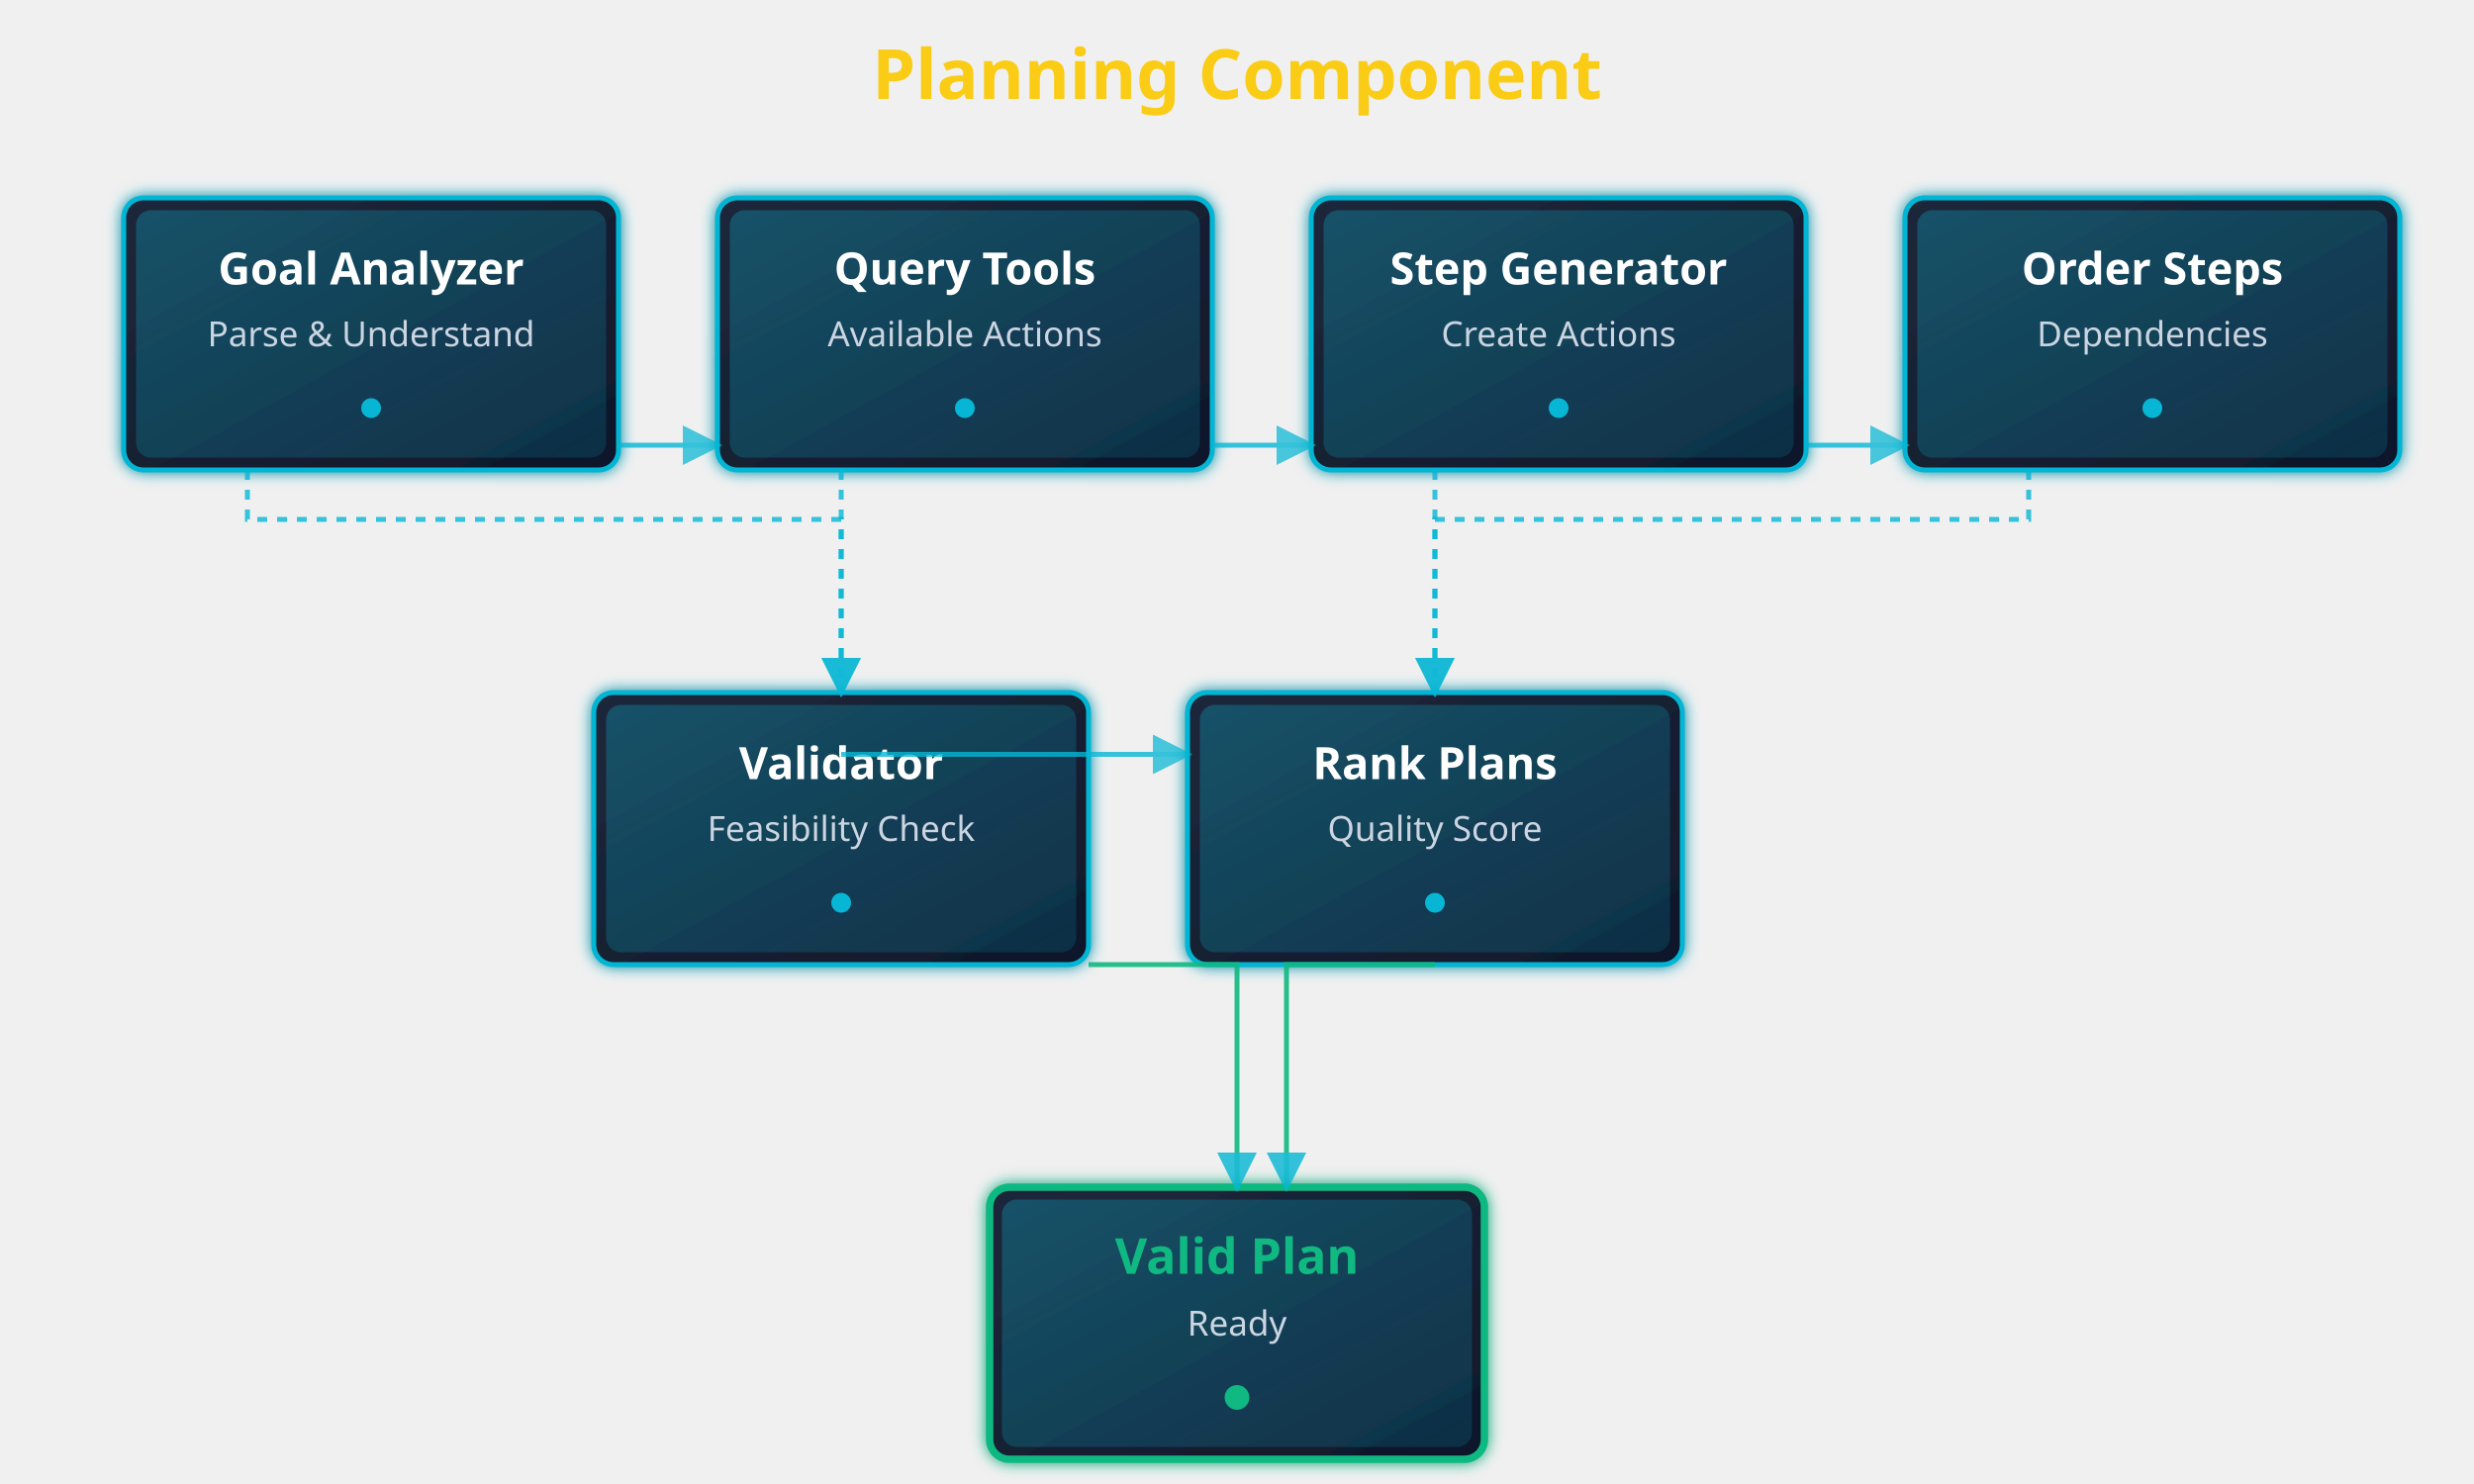
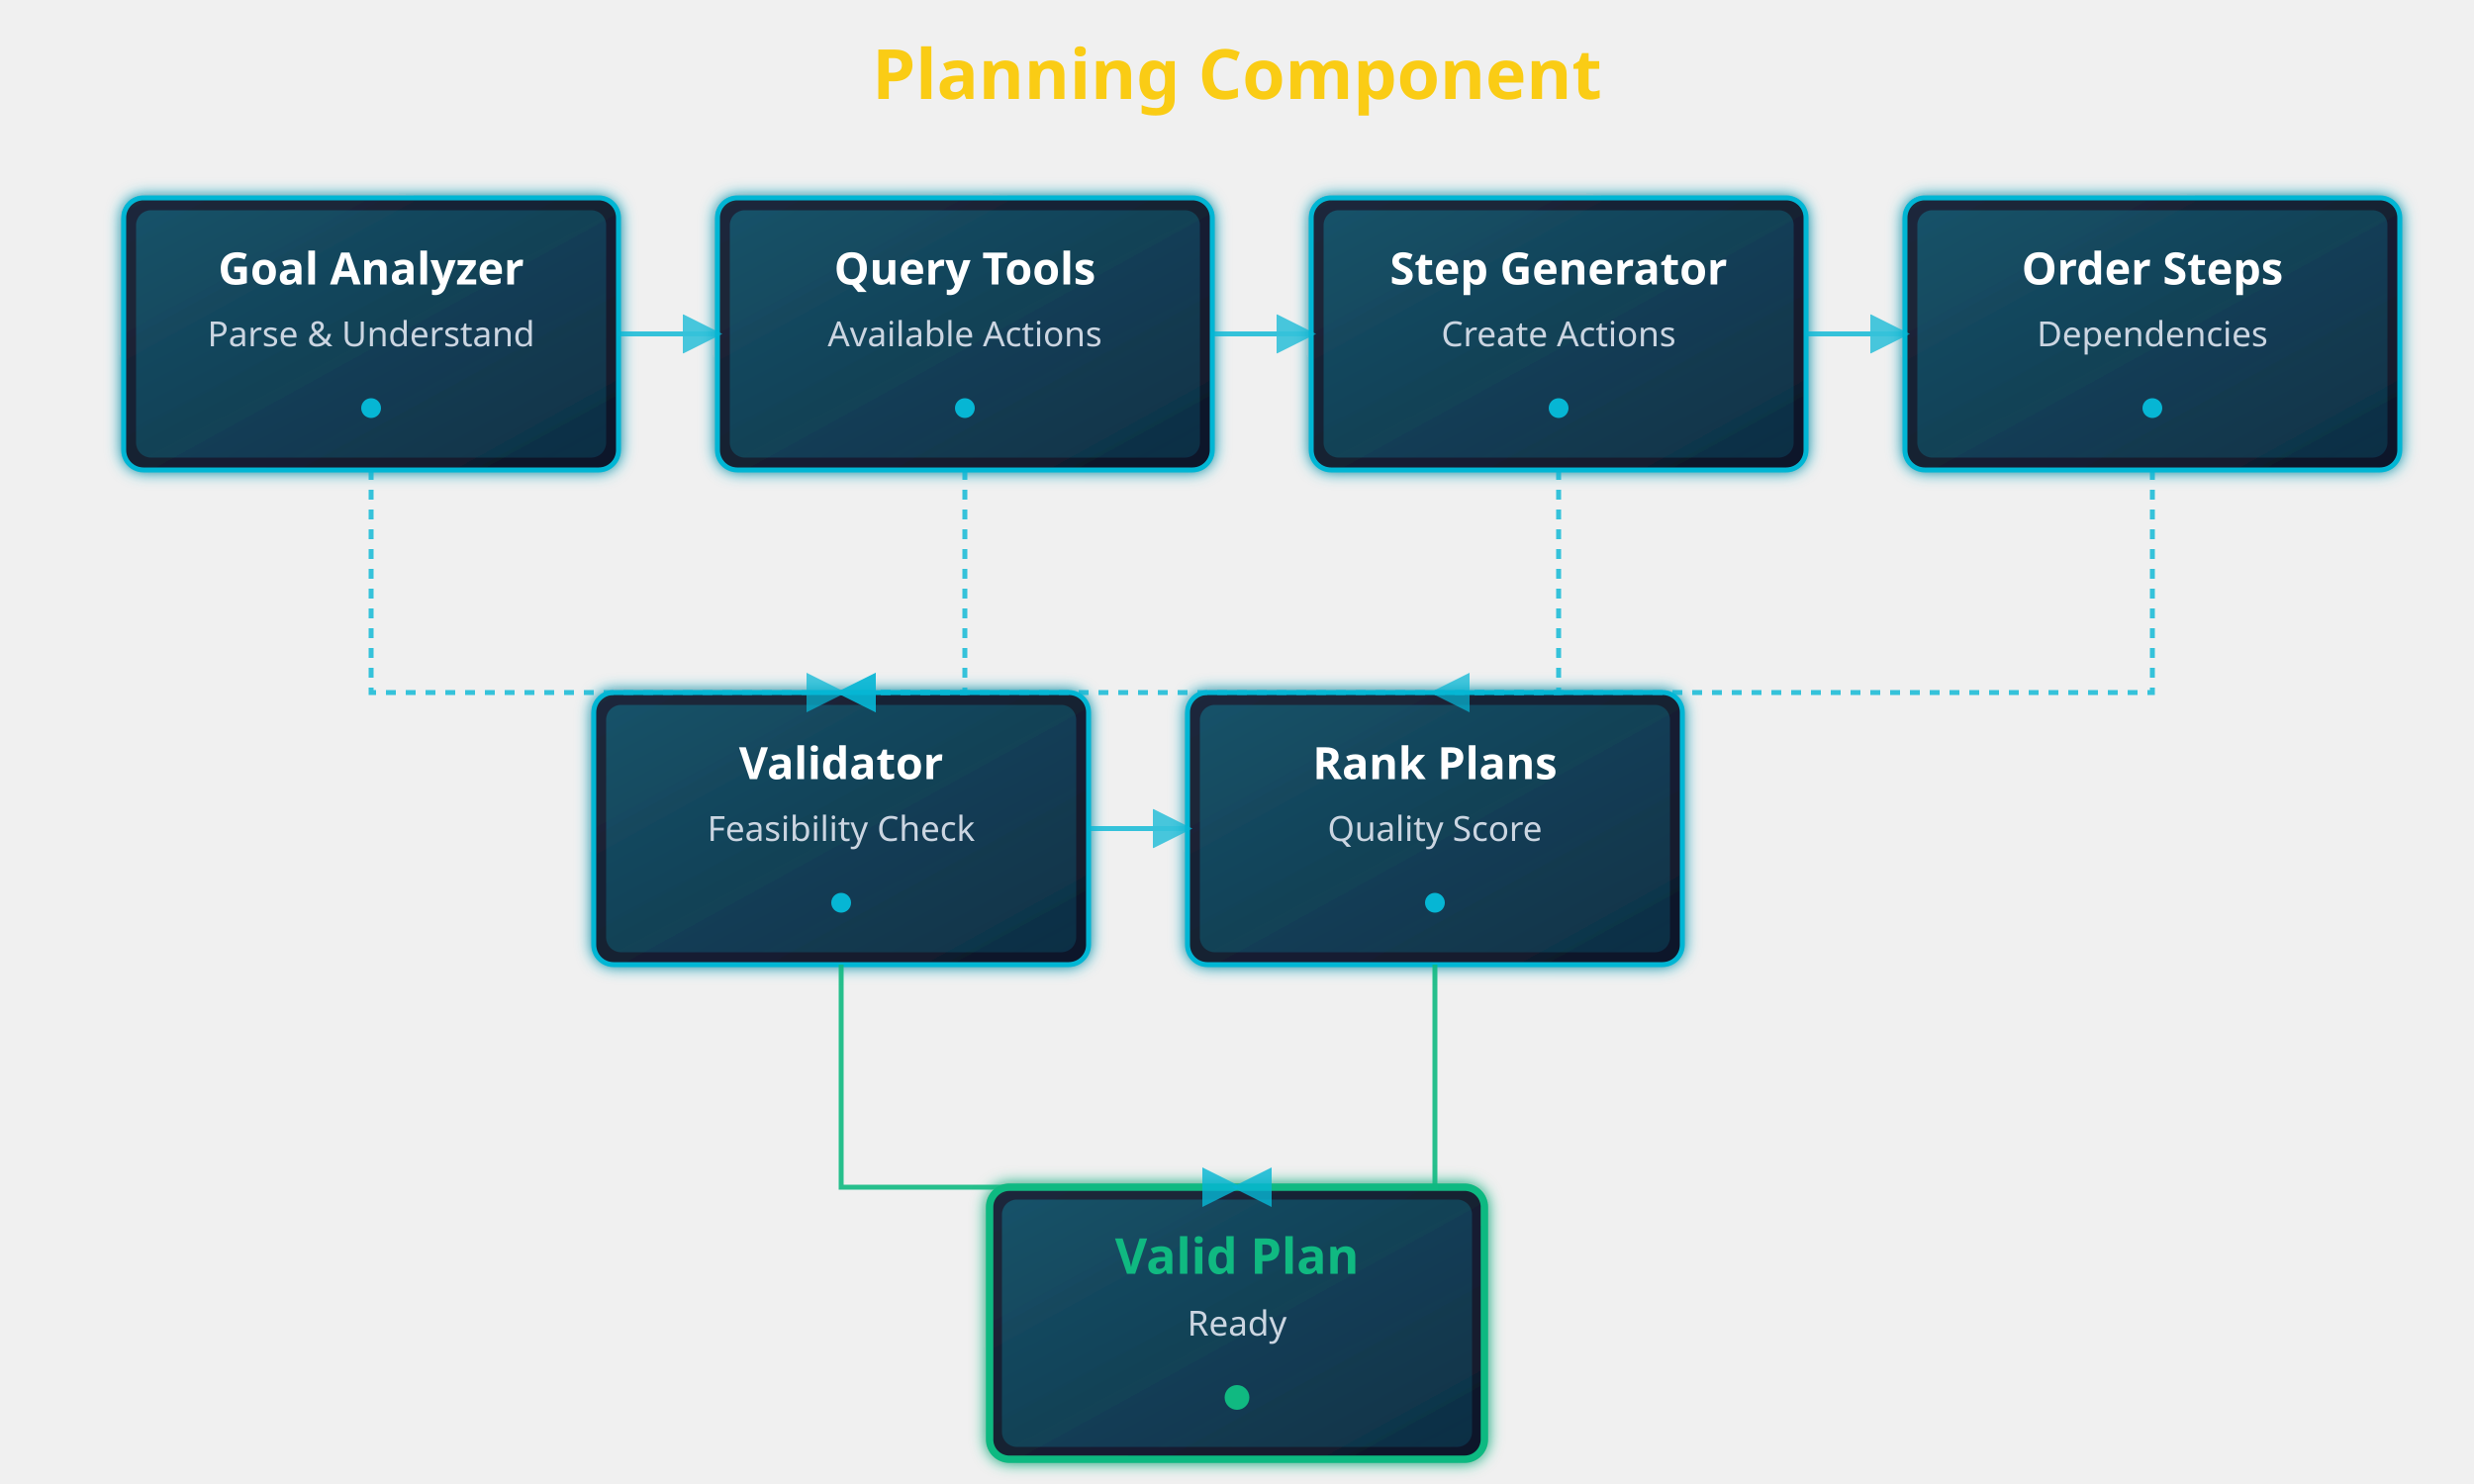
<svg xmlns="http://www.w3.org/2000/svg" width="1000" height="600" viewBox="0 0 1000 600">
  <defs>
    <linearGradient id="boxGrad" x1="0%" y1="0%" x2="100%" y2="100%">
      <stop offset="0%" style="stop-color:#1e293b;stop-opacity:1" />
      <stop offset="100%" style="stop-color:#0f172a;stop-opacity:1" />
    </linearGradient>
    <linearGradient id="cyanGrad" x1="0%" y1="0%" x2="100%" y2="100%">
      <stop offset="0%" style="stop-color:#06b6d4;stop-opacity:0.3" />
      <stop offset="100%" style="stop-color:#0891b2;stop-opacity:0.2" />
    </linearGradient>
    <filter id="glow">
      <feGaussianBlur stdDeviation="3" result="coloredBlur" />
      <feMerge>
        <feMergeNode in="coloredBlur" />
        <feMergeNode in="SourceGraphic" />
      </feMerge>
    </filter>
    <marker id="arrowhead" markerWidth="8" markerHeight="8" refX="7" refY="4" orient="auto">
      <polygon points="0 0, 8 4, 0 8" fill="#06b6d4" opacity="0.9" />
    </marker>
  </defs>
  <text x="500" y="40" font-family="system-ui, sans-serif" font-size="28" font-weight="bold" fill="#facc15" text-anchor="middle">Planning Component</text>
  <g transform="translate(50, 80)">
    <g>
      <rect x="0" y="0" width="200" height="110" rx="8" fill="url(#boxGrad)" stroke="#06b6d4" stroke-width="2" filter="url(#glow)" />
      <rect x="5" y="5" width="190" height="100" rx="6" fill="url(#cyanGrad)" />
      <text x="100" y="35" font-family="system-ui, sans-serif" font-size="18" font-weight="bold" fill="#ffffff" text-anchor="middle">Goal Analyzer</text>
      <text x="100" y="60" font-family="system-ui, sans-serif" font-size="14" fill="#cbd5e1" text-anchor="middle">Parse &amp; Understand</text>
      <circle cx="100" cy="85" r="4" fill="#06b6d4" />
    </g>
    <g transform="translate(240, 0)">
      <rect x="0" y="0" width="200" height="110" rx="8" fill="url(#boxGrad)" stroke="#06b6d4" stroke-width="2" filter="url(#glow)" />
      <rect x="5" y="5" width="190" height="100" rx="6" fill="url(#cyanGrad)" />
      <text x="100" y="35" font-family="system-ui, sans-serif" font-size="18" font-weight="bold" fill="#ffffff" text-anchor="middle">Query Tools</text>
      <text x="100" y="60" font-family="system-ui, sans-serif" font-size="14" fill="#cbd5e1" text-anchor="middle">Available Actions</text>
      <circle cx="100" cy="85" r="4" fill="#06b6d4" />
    </g>
    <g transform="translate(480, 0)">
      <rect x="0" y="0" width="200" height="110" rx="8" fill="url(#boxGrad)" stroke="#06b6d4" stroke-width="2" filter="url(#glow)" />
      <rect x="5" y="5" width="190" height="100" rx="6" fill="url(#cyanGrad)" />
      <text x="100" y="35" font-family="system-ui, sans-serif" font-size="18" font-weight="bold" fill="#ffffff" text-anchor="middle">Step Generator</text>
      <text x="100" y="60" font-family="system-ui, sans-serif" font-size="14" fill="#cbd5e1" text-anchor="middle">Create Actions</text>
      <circle cx="100" cy="85" r="4" fill="#06b6d4" />
    </g>
    <g transform="translate(720, 0)">
      <rect x="0" y="0" width="200" height="110" rx="8" fill="url(#boxGrad)" stroke="#06b6d4" stroke-width="2" filter="url(#glow)" />
      <rect x="5" y="5" width="190" height="100" rx="6" fill="url(#cyanGrad)" />
      <text x="100" y="35" font-family="system-ui, sans-serif" font-size="18" font-weight="bold" fill="#ffffff" text-anchor="middle">Order Steps</text>
      <text x="100" y="60" font-family="system-ui, sans-serif" font-size="14" fill="#cbd5e1" text-anchor="middle">Dependencies</text>
      <circle cx="100" cy="85" r="4" fill="#06b6d4" />
    </g>
  </g>
  <g transform="translate(240, 280)">
    <g>
      <rect x="0" y="0" width="200" height="110" rx="8" fill="url(#boxGrad)" stroke="#06b6d4" stroke-width="2" filter="url(#glow)" />
      <rect x="5" y="5" width="190" height="100" rx="6" fill="url(#cyanGrad)" />
      <text x="100" y="35" font-family="system-ui, sans-serif" font-size="18" font-weight="bold" fill="#ffffff" text-anchor="middle">Validator</text>
      <text x="100" y="60" font-family="system-ui, sans-serif" font-size="14" fill="#cbd5e1" text-anchor="middle">Feasibility Check</text>
      <circle cx="100" cy="85" r="4" fill="#06b6d4" />
    </g>
    <g transform="translate(240, 0)">
      <rect x="0" y="0" width="200" height="110" rx="8" fill="url(#boxGrad)" stroke="#06b6d4" stroke-width="2" filter="url(#glow)" />
      <rect x="5" y="5" width="190" height="100" rx="6" fill="url(#cyanGrad)" />
      <text x="100" y="35" font-family="system-ui, sans-serif" font-size="18" font-weight="bold" fill="#ffffff" text-anchor="middle">Rank Plans</text>
      <text x="100" y="60" font-family="system-ui, sans-serif" font-size="14" fill="#cbd5e1" text-anchor="middle">Quality Score</text>
      <circle cx="100" cy="85" r="4" fill="#06b6d4" />
    </g>
  </g>
  <g transform="translate(400, 480)">
    <rect x="0" y="0" width="200" height="110" rx="8" fill="url(#boxGrad)" stroke="#10b981" stroke-width="3" filter="url(#glow)" />
    <rect x="5" y="5" width="190" height="100" rx="6" fill="url(#cyanGrad)" />
    <text x="100" y="35" font-family="system-ui, sans-serif" font-size="20" font-weight="bold" fill="#10b981" text-anchor="middle">Valid Plan</text>
    <text x="100" y="60" font-family="system-ui, sans-serif" font-size="14" fill="#cbd5e1" text-anchor="middle">Ready</text>
    <circle cx="100" cy="85" r="5" fill="#10b981" />
  </g>
-   <path d="M 250 180 L 290 180" fill="none" stroke="#06b6d4" stroke-width="2" marker-end="url(#arrowhead)" opacity="0.8" />
-   <path d="M 490 180 L 530 180" fill="none" stroke="#06b6d4" stroke-width="2" marker-end="url(#arrowhead)" opacity="0.8" />
-   <path d="M 730 180 L 770 180" fill="none" stroke="#06b6d4" stroke-width="2" marker-end="url(#arrowhead)" opacity="0.8" />
-   <path d="M 820 190 L 820 210 L 580 210 L 580 280" fill="none" stroke="#06b6d4" stroke-width="2" stroke-dasharray="4,4" marker-end="url(#arrowhead)" opacity="0.8" />
-   <path d="M 580 190 L 580 210 L 580 280" fill="none" stroke="#06b6d4" stroke-width="2" stroke-dasharray="4,4" marker-end="url(#arrowhead)" opacity="0.8" />
-   <path d="M 340 190 L 340 210 L 340 280" fill="none" stroke="#06b6d4" stroke-width="2" stroke-dasharray="4,4" marker-end="url(#arrowhead)" opacity="0.8" />
-   <path d="M 100 190 L 100 210 L 340 210 L 340 280" fill="none" stroke="#06b6d4" stroke-width="2" stroke-dasharray="4,4" marker-end="url(#arrowhead)" opacity="0.8" />
-   <path d="M 340 305 L 480 305" fill="none" stroke="#06b6d4" stroke-width="2" marker-end="url(#arrowhead)" opacity="0.8" />
-   <path d="M 440 390 L 500 390 L 500 480" fill="none" stroke="#10b981" stroke-width="2" marker-end="url(#arrowhead)" opacity="0.9" />
-   <path d="M 580 390 L 520 390 L 520 480" fill="none" stroke="#10b981" stroke-width="2" marker-end="url(#arrowhead)" opacity="0.9" />
+   <path d="M 250 135.0 H 290" fill="none" stroke="#06b6d4" stroke-width="2" marker-end="url(#arrowhead)" opacity="0.8" />
+   <path d="M 490 135.0 H 530" fill="none" stroke="#06b6d4" stroke-width="2" marker-end="url(#arrowhead)" opacity="0.8" />
+   <path d="M 730 135.0 H 770" fill="none" stroke="#06b6d4" stroke-width="2" marker-end="url(#arrowhead)" opacity="0.8" />
+   <path d="M 870.0 190 V 280 H 580.0" fill="none" stroke="#06b6d4" stroke-width="2" stroke-dasharray="4,4" marker-end="url(#arrowhead)" opacity="0.8" />
+   <path d="M 630.0 190 V 280 H 340.0" fill="none" stroke="#06b6d4" stroke-width="2" stroke-dasharray="4,4" marker-end="url(#arrowhead)" opacity="0.8" />
+   <path d="M 390.0 190 V 280 H 340.0" fill="none" stroke="#06b6d4" stroke-width="2" stroke-dasharray="4,4" marker-end="url(#arrowhead)" opacity="0.8" />
+   <path d="M 150.0 190 V 280 H 340.0" fill="none" stroke="#06b6d4" stroke-width="2" stroke-dasharray="4,4" marker-end="url(#arrowhead)" opacity="0.8" />
+   <path d="M 440 335.0 H 480" fill="none" stroke="#06b6d4" stroke-width="2" marker-end="url(#arrowhead)" opacity="0.8" />
+   <path d="M 340.0 390 V 480 H 500.0" fill="none" stroke="#10b981" stroke-width="2" marker-end="url(#arrowhead)" opacity="0.9" />
+   <path d="M 580.0 390 V 480 H 500.0" fill="none" stroke="#10b981" stroke-width="2" marker-end="url(#arrowhead)" opacity="0.9" />
</svg>
